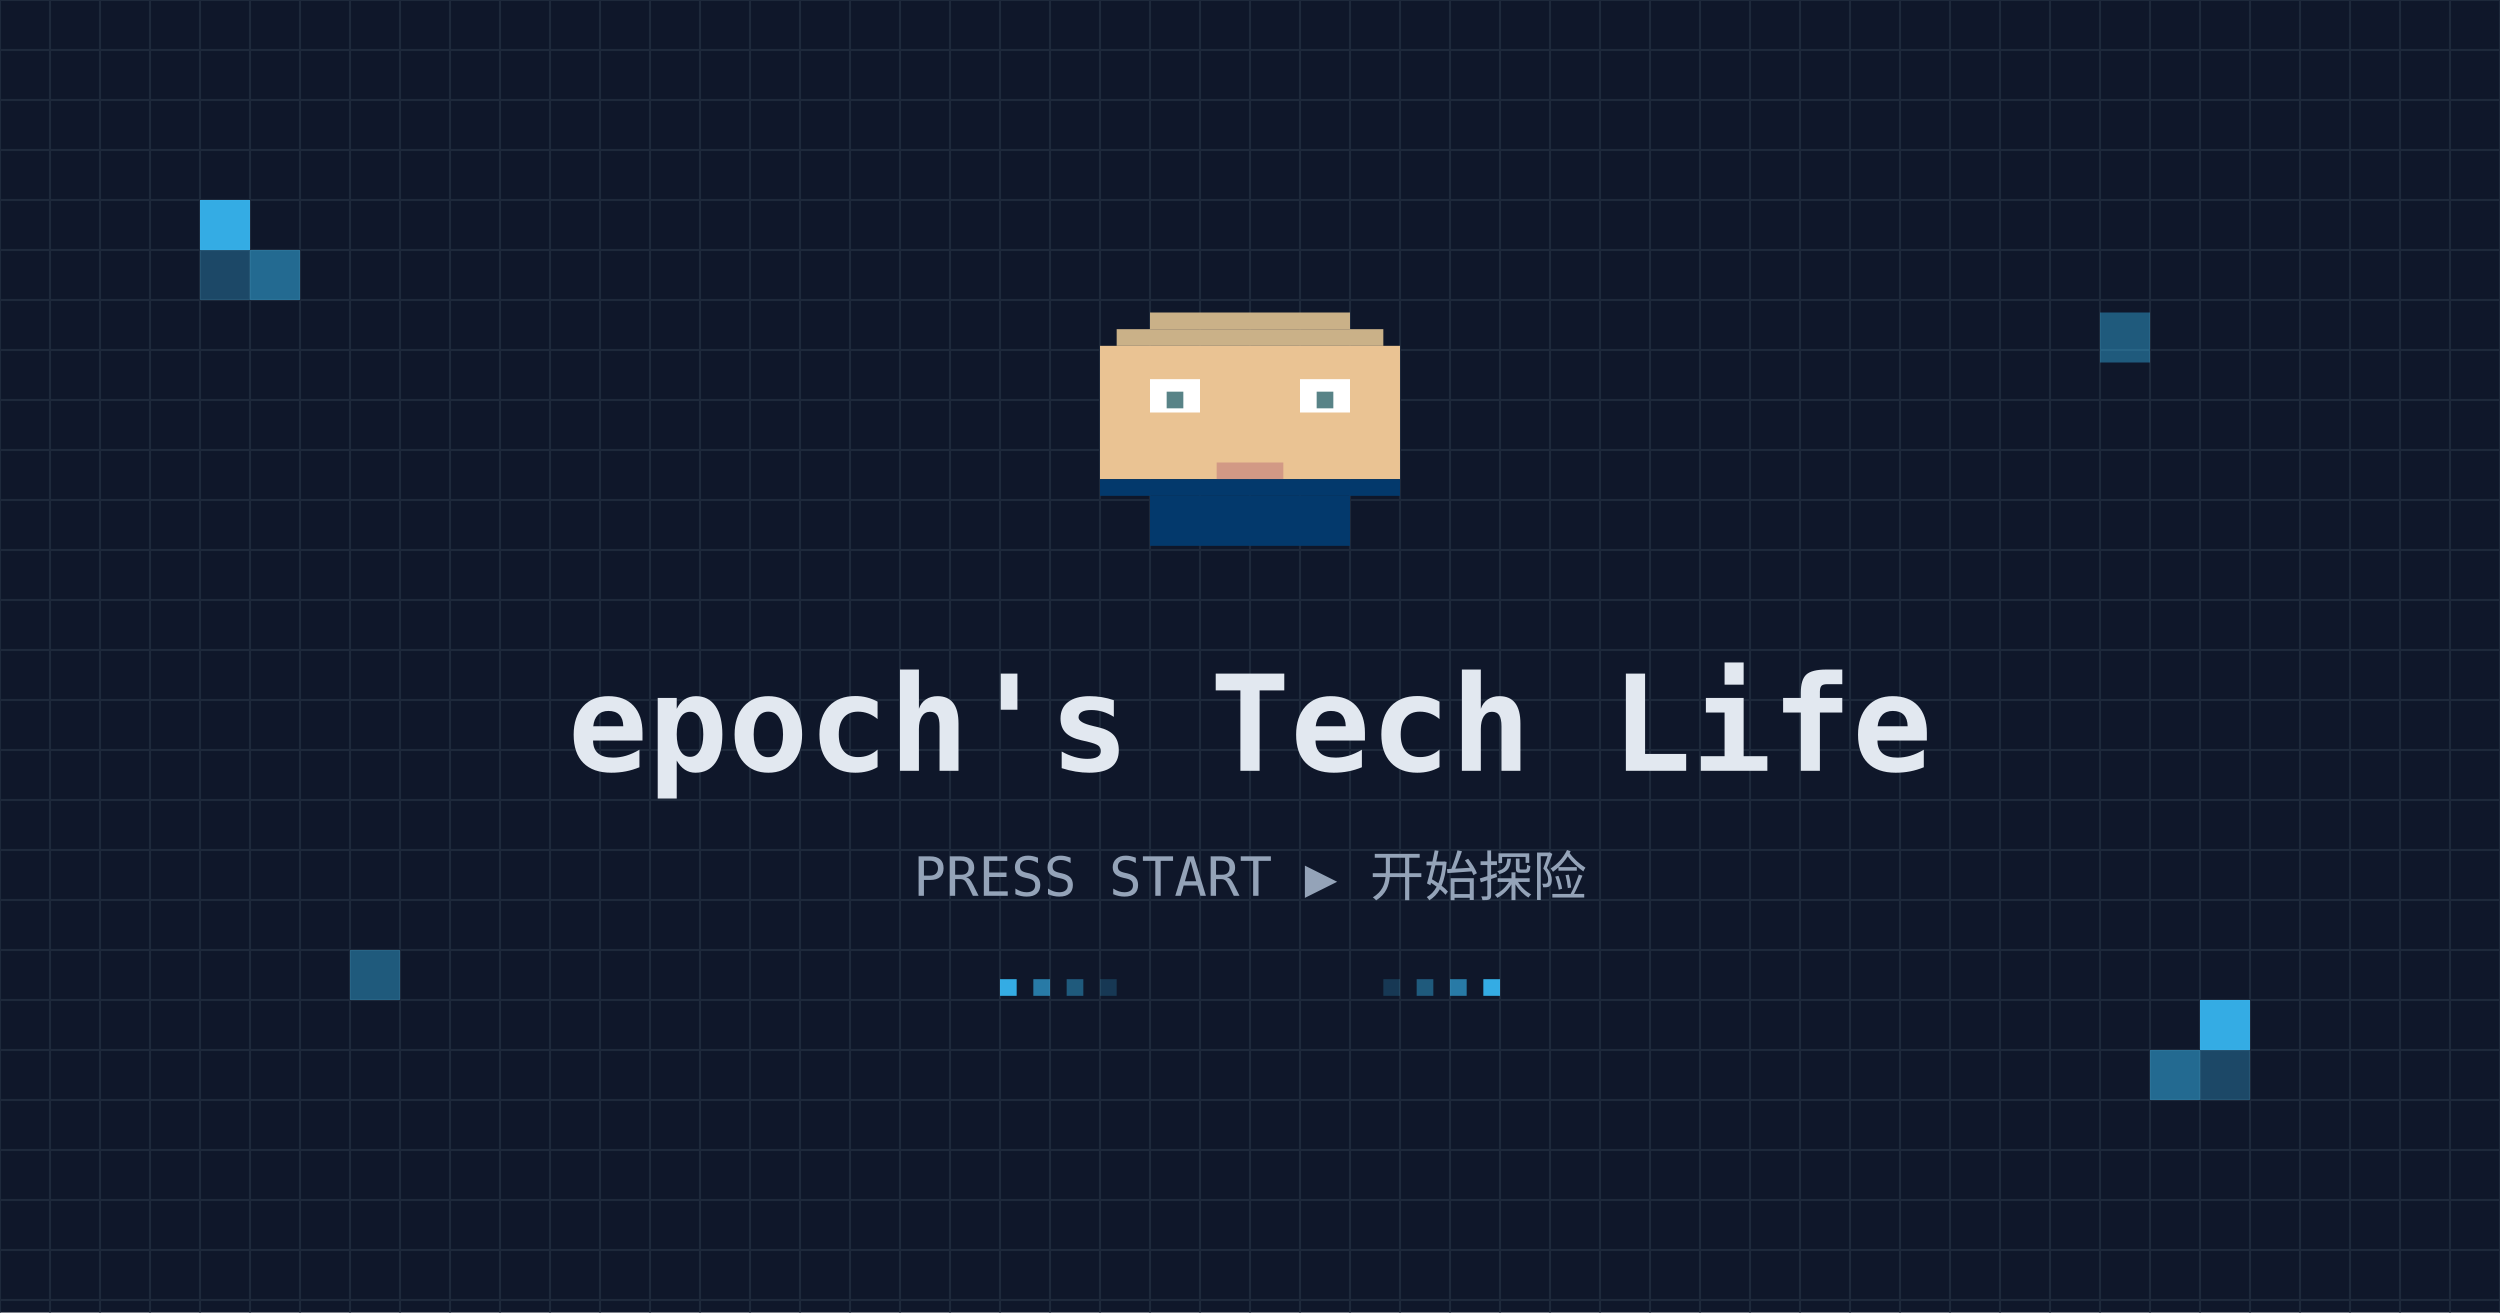
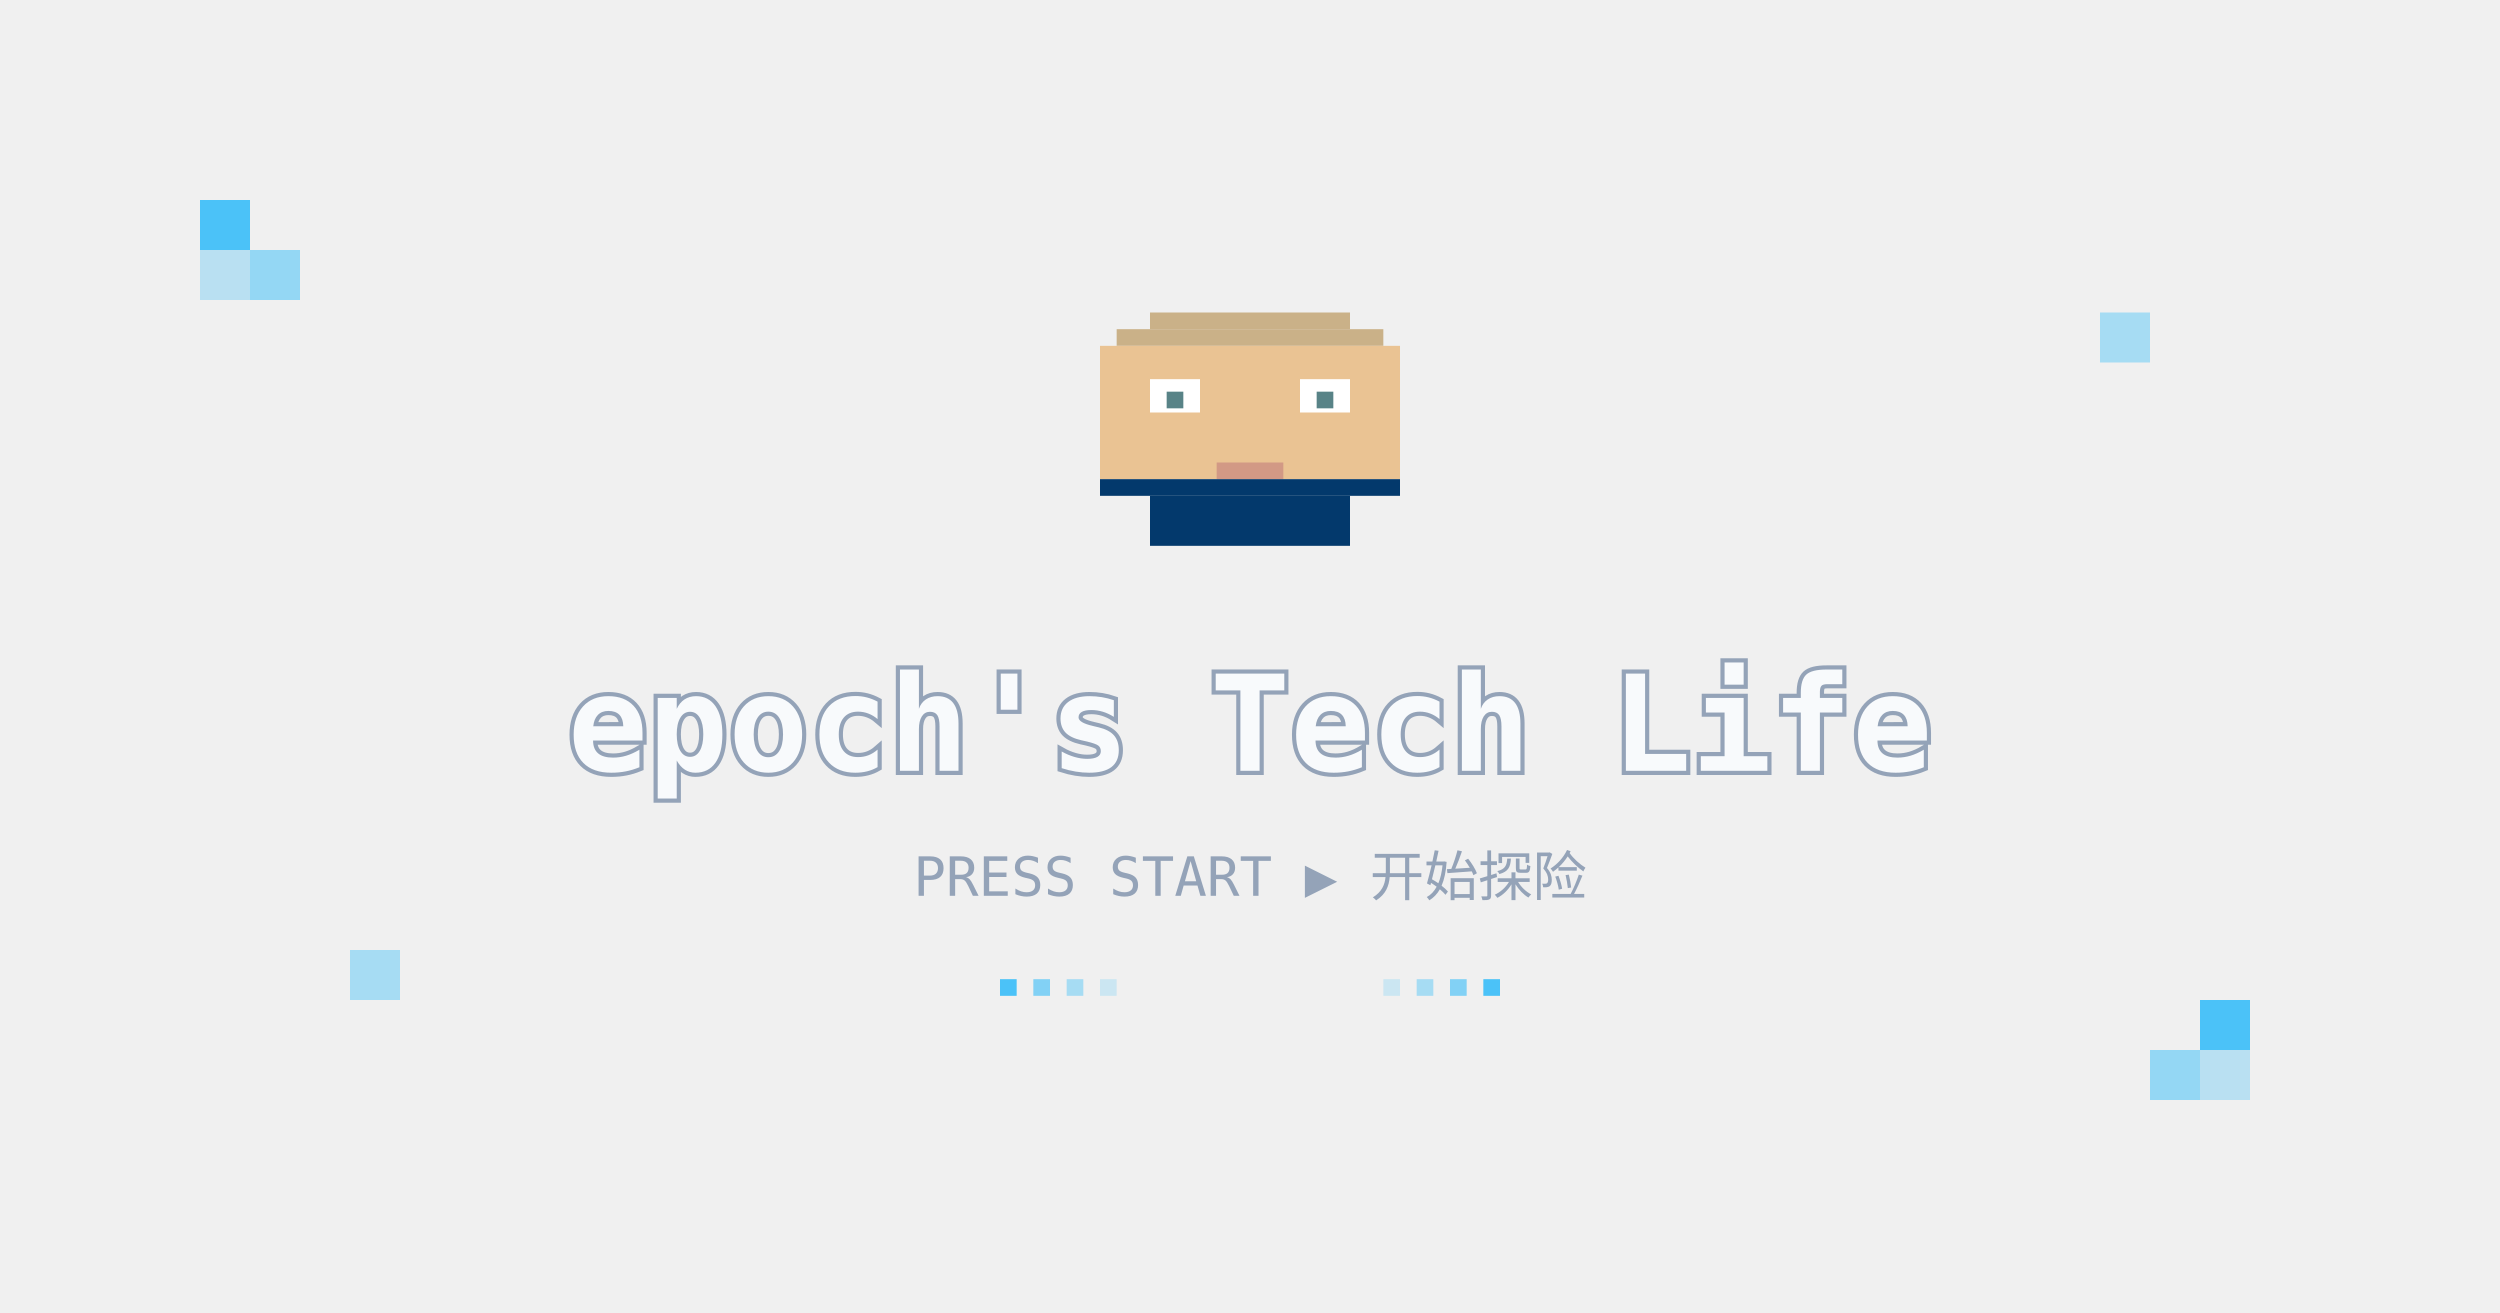
<svg xmlns="http://www.w3.org/2000/svg" viewBox="0 0 1200 630">
  <defs>
    <pattern id="pxgrid" width="24" height="24" patternUnits="userSpaceOnUse">
      <rect width="24" height="24" fill="none" stroke="#1e293b" stroke-width="1" />
    </pattern>
  </defs>
-   <rect width="1200" height="630" fill="#0f172a" />
-   <rect width="1200" height="630" fill="url(#pxgrid)" />
  <g fill="#38bdf8">
    <rect x="96" y="96" width="24" height="24" opacity="0.9" />
    <rect x="120" y="120" width="24" height="24" opacity="0.5" />
    <rect x="96" y="120" width="24" height="24" opacity="0.3" />
    <rect x="1056" y="480" width="24" height="24" opacity="0.9" />
    <rect x="1032" y="504" width="24" height="24" opacity="0.5" />
    <rect x="1056" y="504" width="24" height="24" opacity="0.3" />
    <rect x="168" y="456" width="24" height="24" opacity="0.4" />
    <rect x="1008" y="150" width="24" height="24" opacity="0.4" />
  </g>
  <g>
    <rect x="552" y="150" width="96" height="8" fill="#cab188" />
    <rect x="536" y="158" width="128" height="8" fill="#cab188" />
    <rect x="528" y="166" width="144" height="64" fill="#eac393" />
    <rect x="552" y="182" width="24" height="16" fill="#fff" />
    <rect x="624" y="182" width="24" height="16" fill="#fff" />
    <rect x="560" y="188" width="8" height="8" fill="#588387" />
    <rect x="632" y="188" width="8" height="8" fill="#588387" />
    <rect x="584" y="222" width="32" height="8" fill="#d29985" />
    <rect x="528" y="230" width="144" height="8" fill="#03396c" />
    <rect x="552" y="238" width="96" height="24" fill="#03396c" />
  </g>
-   <text x="600" y="370" font-family="'Cascadia Code', Consolas, monospace" font-size="64" font-weight="700" fill="#e2e8f0" text-anchor="middle">epoch's Tech Life</text>
+   <text x="600" y="370" font-family="'Cascadia Code', Consolas, monospace" font-size="64" font-weight="700" fill="#f8fafc" stroke="#94a3b8" stroke-width="4" paint-order="stroke fill" text-anchor="middle">epoch's Tech Life</text>
  <text x="600" y="430" font-family="'Cascadia Code', Consolas, monospace" font-size="26" fill="#94a3b8" text-anchor="middle">PRESS START ▶ 开始探险</text>
  <g fill="#38bdf8">
    <rect x="480" y="470" width="8" height="8" opacity="0.9" />
    <rect x="496" y="470" width="8" height="8" opacity="0.6" />
    <rect x="512" y="470" width="8" height="8" opacity="0.4" />
    <rect x="528" y="470" width="8" height="8" opacity="0.2" />
    <rect x="664" y="470" width="8" height="8" opacity="0.2" />
    <rect x="680" y="470" width="8" height="8" opacity="0.4" />
    <rect x="696" y="470" width="8" height="8" opacity="0.6" />
    <rect x="712" y="470" width="8" height="8" opacity="0.9" />
  </g>
</svg>
